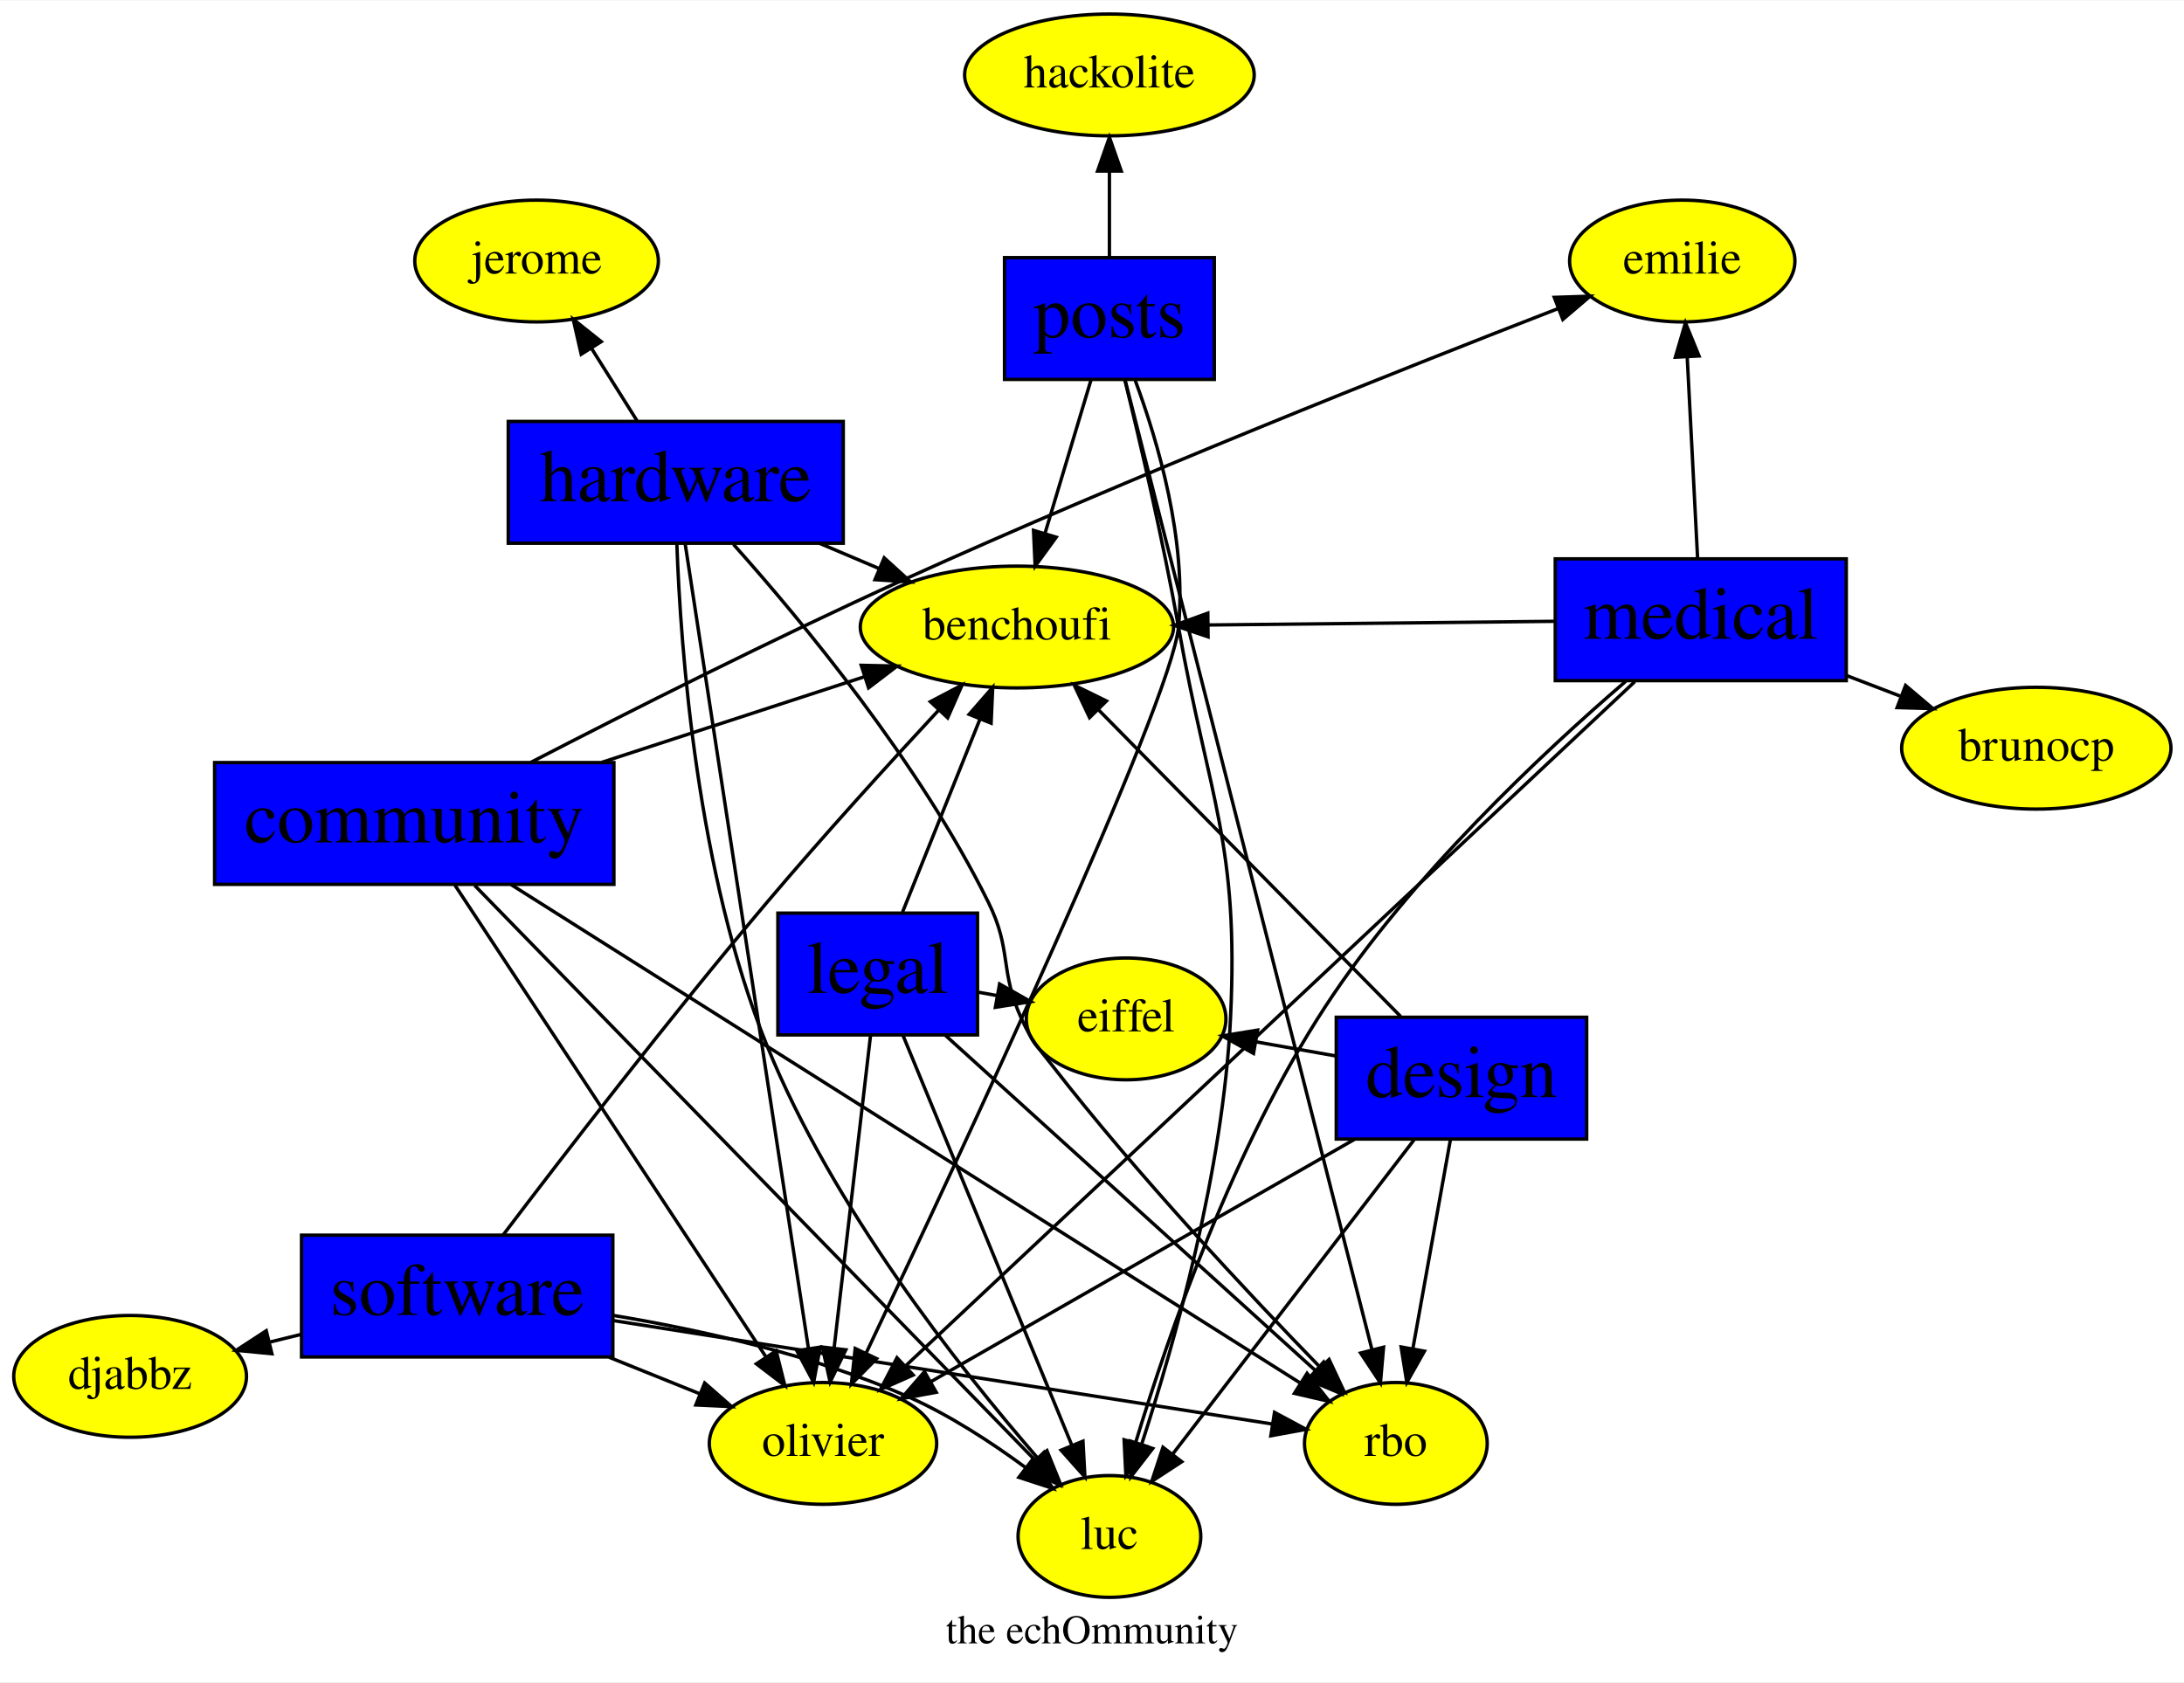
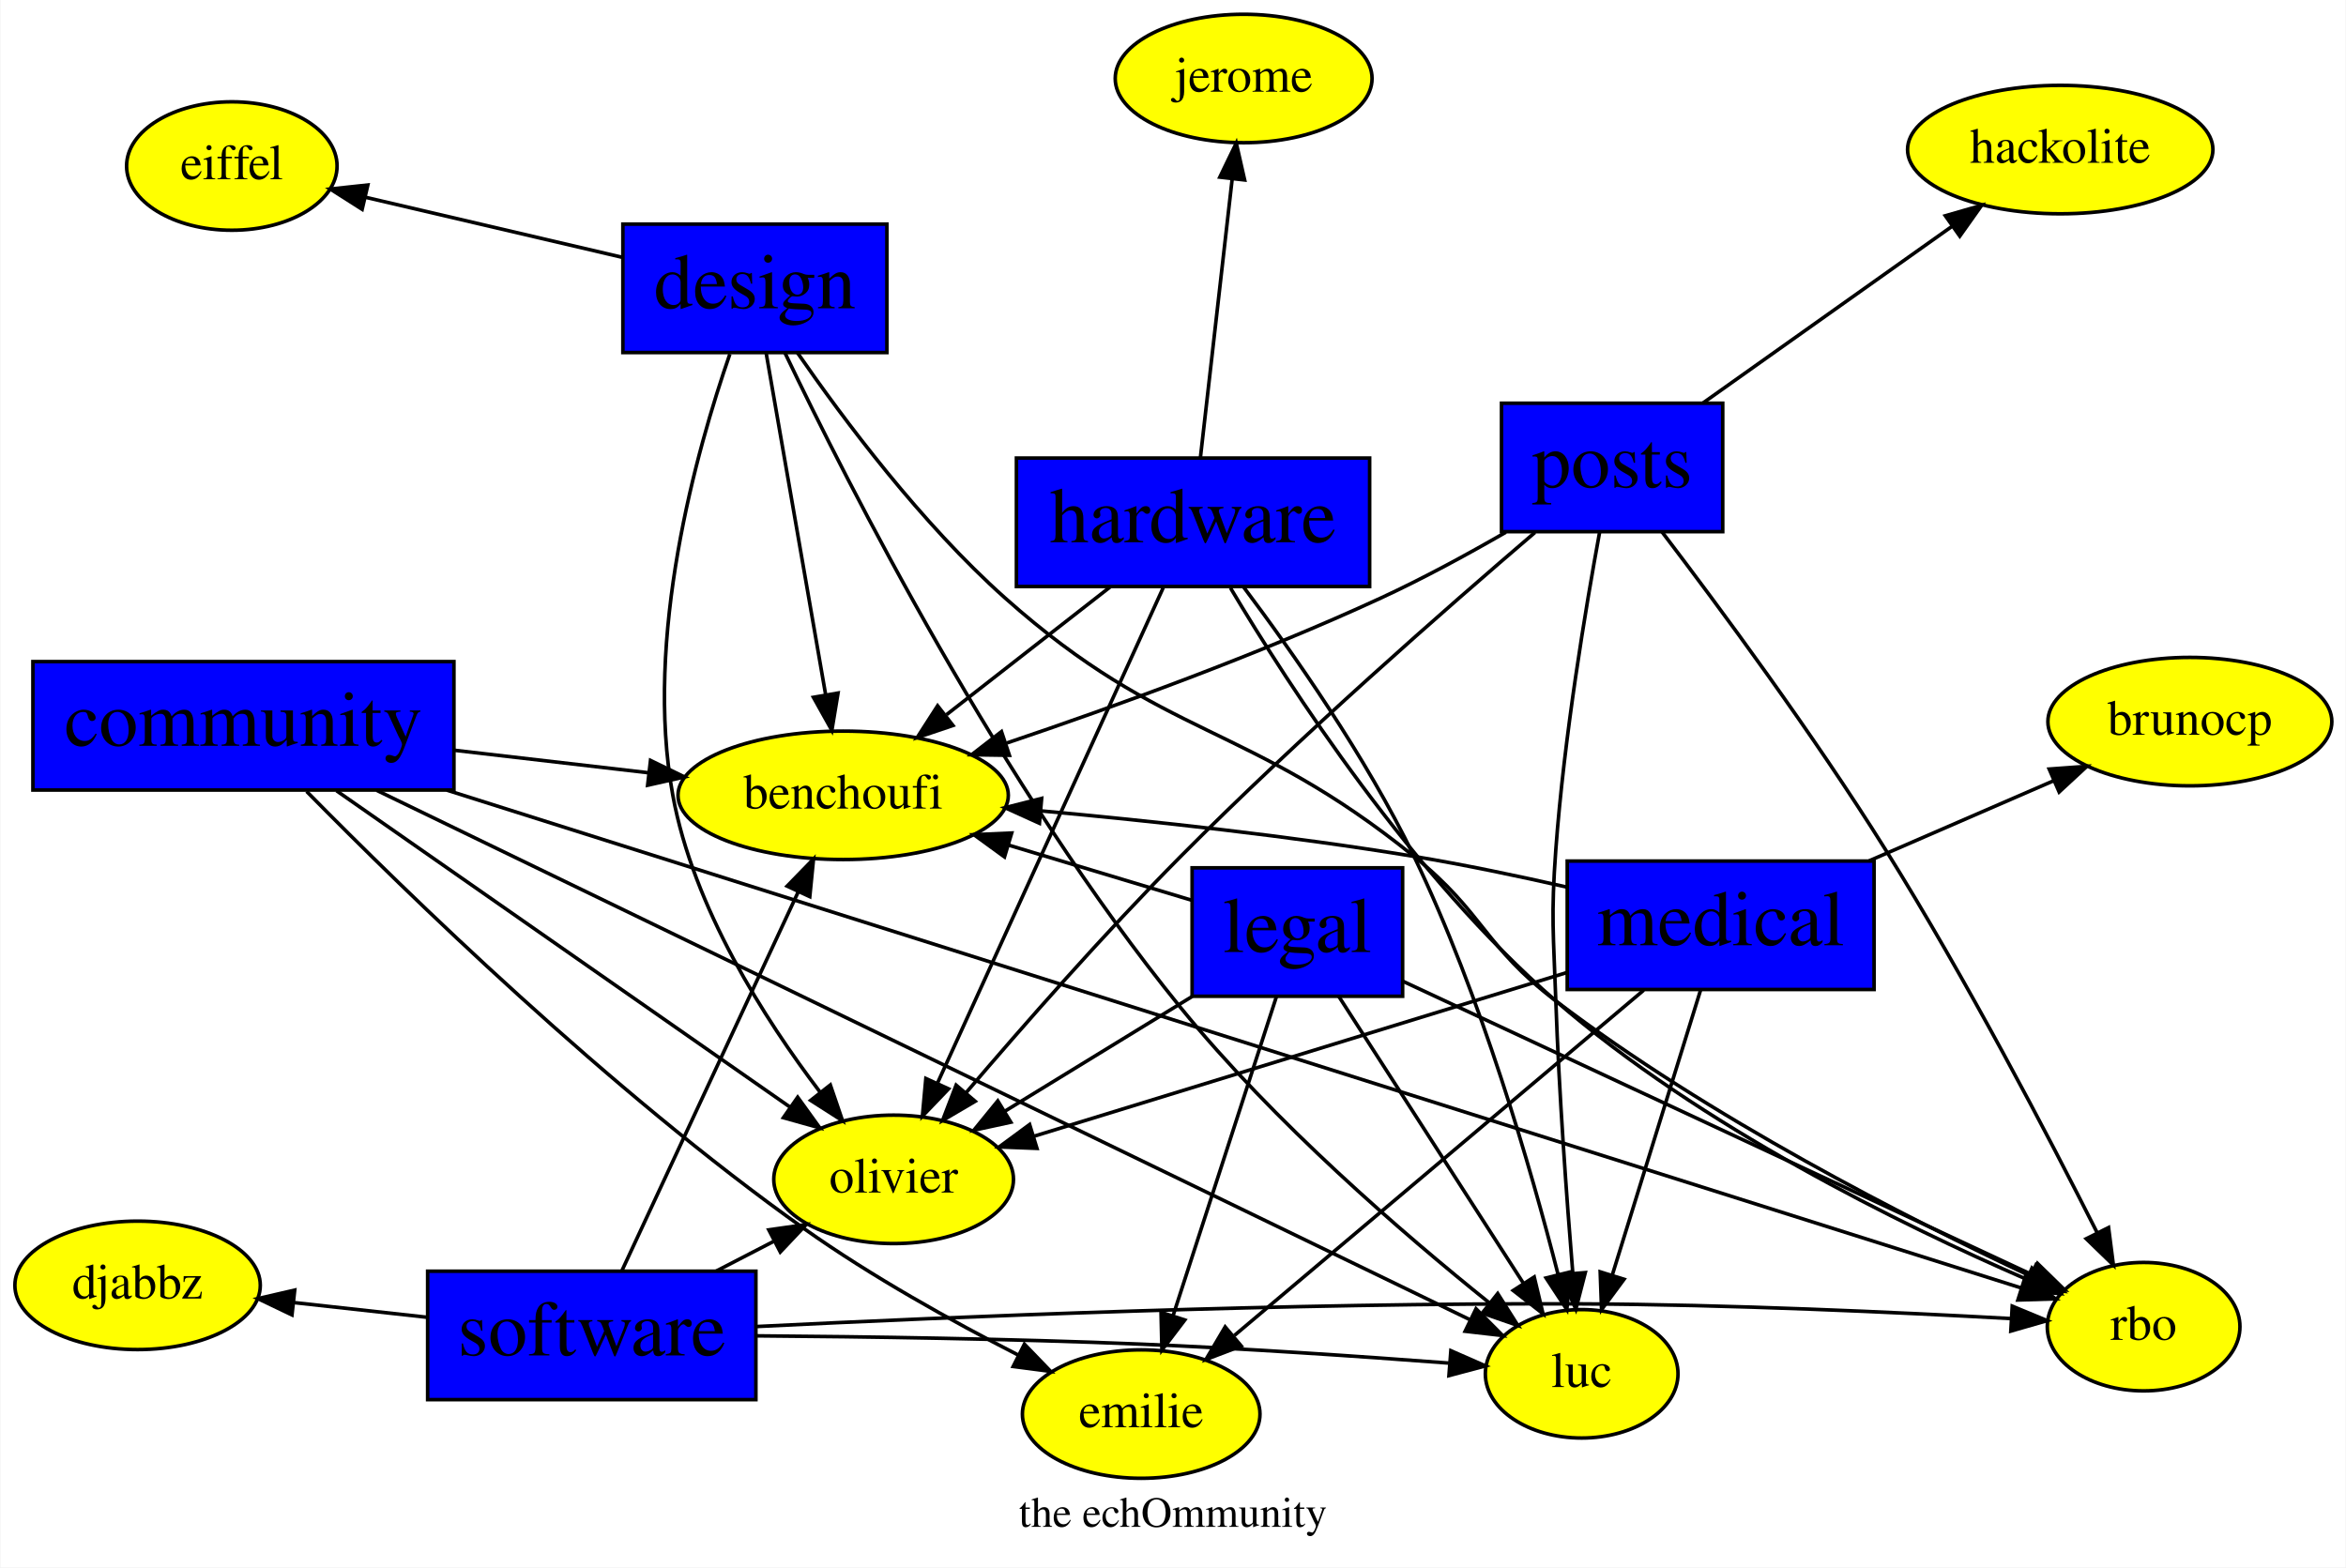
- <svg xmlns="http://www.w3.org/2000/svg" width="645pt" height="497pt" viewBox="0.00 0.00 645.39 497.00">
-   <g id="graph0" class="graph" transform="scale(1 1) rotate(0) translate(4 493)">
-     <polygon fill="white" stroke="none" points="-4,4 -4,-493 641.393,-493 641.393,4 -4,4" />
-     <text text-anchor="middle" x="318.696" y="-7.4" font-family="Times,serif" font-size="12.00">the echOmmunity</text>
+ <svg xmlns="http://www.w3.org/2000/svg" width="657pt" height="439pt" viewBox="0.00 0.00 657.29 439.35">
+   <g id="graph0" class="graph" transform="scale(1 1) rotate(0) translate(4 435.346)">
+     <polygon fill="white" stroke="none" points="-4,4 -4,-435.346 653.292,-435.346 653.292,4 -4,4" />
+     <text text-anchor="middle" x="324.646" y="-7.4" font-family="Times,serif" font-size="12.00">the echOmmunity</text>
    <g id="node1" class="node">
-       <polygon fill="blue" stroke="black" points="541.59,-327.962 455.59,-327.962 455.59,-291.962 541.59,-291.962 541.59,-327.962" />
-       <text text-anchor="middle" x="498.59" y="-304.362" font-family="Times,serif" font-size="22.00">medical</text>
+       <polygon fill="blue" stroke="black" points="521.139,-194.003 435.139,-194.003 435.139,-158.003 521.139,-158.003 521.139,-194.003" />
+       <text text-anchor="middle" x="478.139" y="-170.403" font-family="Times,serif" font-size="22.00">medical</text>
    </g>
    <g id="node2" class="node">
-       <ellipse fill="yellow" stroke="black" cx="296.509" cy="-307.813" rx="46.292" ry="18" />
-       <text text-anchor="middle" x="296.509" y="-304.113" font-family="Times,serif" font-size="14.00">benchoufi</text>
+       <ellipse fill="yellow" stroke="black" cx="232.202" cy="-212.427" rx="46.292" ry="18" />
+       <text text-anchor="middle" x="232.202" y="-208.727" font-family="Times,serif" font-size="14.00">benchoufi</text>
    </g>
    <g id="edge1" class="edge">
-       <path fill="none" stroke="black" d="M455.238,-309.501C425.414,-309.184 385.505,-308.759 353.166,-308.415" />
-       <polygon fill="black" stroke="black" points="352.991,-304.913 342.955,-308.307 352.917,-311.913 352.991,-304.913" />
+       <path fill="none" stroke="black" d="M435.049,-186.696C421.409,-189.808 406.231,-192.989 392.2,-195.308 357.656,-201.017 318.586,-205.239 287.703,-208.062" />
+       <polygon fill="black" stroke="black" points="287.211,-204.592 277.561,-208.965 287.832,-211.564 287.211,-204.592" />
    </g>
    <g id="node3" class="node">
-       <ellipse fill="yellow" stroke="black" cx="597.746" cy="-271.997" rx="39.794" ry="18" />
-       <text text-anchor="middle" x="597.746" y="-268.297" font-family="Times,serif" font-size="14.00">brunocp</text>
+       <ellipse fill="yellow" stroke="black" cx="609.646" cy="-233.086" rx="39.794" ry="18" />
+       <text text-anchor="middle" x="609.646" y="-229.386" font-family="Times,serif" font-size="14.00">brunocp</text>
    </g>
    <g id="edge2" class="edge">
-       <path fill="none" stroke="black" d="M541.793,-293.42C547.008,-291.423 552.32,-289.39 557.491,-287.41" />
-       <polygon fill="black" stroke="black" points="559.112,-290.537 567.2,-283.692 556.609,-284 559.112,-290.537" />
+       <path fill="none" stroke="black" d="M519.749,-194.065C536.355,-201.273 555.348,-209.517 571.584,-216.564" />
+       <polygon fill="black" stroke="black" points="570.219,-219.788 580.786,-220.559 573.007,-213.366 570.219,-219.788" />
    </g>
    <g id="node4" class="node">
-       <ellipse fill="yellow" stroke="black" cx="239.201" cy="-66.502" rx="33.595" ry="18" />
-       <text text-anchor="middle" x="239.201" y="-62.802" font-family="Times,serif" font-size="14.00">olivier</text>
+       <ellipse fill="yellow" stroke="black" cx="246.342" cy="-104.79" rx="33.595" ry="18" />
+       <text text-anchor="middle" x="246.342" y="-101.09" font-family="Times,serif" font-size="14.00">olivier</text>
    </g>
    <g id="edge3" class="edge">
-       <path fill="none" stroke="black" d="M479.093,-291.663C432.474,-247.906 314.633,-137.302 263.499,-89.308" />
-       <polygon fill="black" stroke="black" points="265.857,-86.72 256.17,-82.429 261.066,-91.824 265.857,-86.72" />
+       <path fill="none" stroke="black" d="M435.083,-162.776C392.266,-149.621 327.142,-129.613 285.677,-116.874" />
+       <polygon fill="black" stroke="black" points="286.516,-113.471 275.929,-113.879 284.46,-120.162 286.516,-113.471" />
    </g>
    <g id="node5" class="node">
-       <ellipse fill="yellow" stroke="black" cx="493.124" cy="-415.997" rx="33.295" ry="18" />
-       <text text-anchor="middle" x="493.124" y="-412.297" font-family="Times,serif" font-size="14.00">emilie</text>
+       <ellipse fill="yellow" stroke="black" cx="315.73" cy="-39" rx="33.295" ry="18" />
+       <text text-anchor="middle" x="315.73" y="-35.3" font-family="Times,serif" font-size="14.00">emilie</text>
    </g>
    <g id="edge4" class="edge">
-       <path fill="none" stroke="black" d="M497.638,-328.432C496.795,-344.777 495.553,-368.881 494.585,-387.664" />
-       <polygon fill="black" stroke="black" points="491.085,-387.572 494.065,-397.739 498.076,-387.932 491.085,-387.572" />
+       <path fill="none" stroke="black" d="M456.573,-157.81C426.949,-132.821 373.726,-87.923 341.872,-61.053" />
+       <polygon fill="black" stroke="black" points="343.777,-58.081 333.877,-54.308 339.264,-63.431 343.777,-58.081" />
    </g>
    <g id="node6" class="node">
-       <ellipse fill="yellow" stroke="black" cx="323.842" cy="-39" rx="27" ry="18" />
-       <text text-anchor="middle" x="323.842" y="-35.3" font-family="Times,serif" font-size="14.00">luc</text>
+       <ellipse fill="yellow" stroke="black" cx="439.187" cy="-50.288" rx="27" ry="18" />
+       <text text-anchor="middle" x="439.187" y="-46.588" font-family="Times,serif" font-size="14.00">luc</text>
    </g>
    <g id="edge5" class="edge">
-       <path fill="none" stroke="black" d="M476.41,-291.763C451.961,-270.743 412.776,-234.093 387.673,-195.666 360.57,-154.176 341.464,-99.316 331.588,-66.737" />
-       <polygon fill="black" stroke="black" points="334.898,-65.586 328.708,-56.988 328.185,-67.57 334.898,-65.586" />
+       <path fill="none" stroke="black" d="M472.558,-157.991C466.079,-137.08 455.319,-102.352 447.773,-77.998" />
+       <polygon fill="black" stroke="black" points="451.061,-76.782 444.758,-68.266 444.374,-78.854 451.061,-76.782" />
    </g>
    <g id="node7" class="node">
-       <polygon fill="blue" stroke="black" points="354.842,-417 292.842,-417 292.842,-381 354.842,-381 354.842,-417" />
-       <text text-anchor="middle" x="323.842" y="-393.4" font-family="Times,serif" font-size="22.00">posts</text>
+       <polygon fill="blue" stroke="black" points="478.717,-322.329 416.717,-322.329 416.717,-286.329 478.717,-286.329 478.717,-322.329" />
+       <text text-anchor="middle" x="447.717" y="-298.729" font-family="Times,serif" font-size="22.00">posts</text>
    </g>
    <g id="edge6" class="edge">
-       <path fill="none" stroke="black" d="M318.442,-380.984C314.549,-367.995 309.222,-350.223 304.792,-335.447" />
-       <polygon fill="black" stroke="black" points="308.122,-334.365 301.898,-325.791 301.417,-336.375 308.122,-334.365" />
+       <path fill="none" stroke="black" d="M417.94,-286.173C407.125,-279.939 394.68,-273.174 382.959,-267.757 348.625,-251.889 308.344,-237.3 278.06,-227.092" />
+       <polygon fill="black" stroke="black" points="278.79,-223.646 268.196,-223.802 276.575,-230.286 278.79,-223.646" />
    </g>
    <g id="edge8" class="edge">
-       <path fill="none" stroke="black" d="M331.469,-380.706C338.238,-362.448 346.707,-333.491 344.255,-307.813 342.09,-285.132 279.524,-151.302 251.993,-93.295" />
-       <polygon fill="black" stroke="black" points="255.041,-91.553 247.586,-84.025 248.719,-94.559 255.041,-91.553" />
+       <path fill="none" stroke="black" d="M426.094,-286.106C401.382,-264.992 360.059,-228.804 326.8,-195.308 305.377,-173.734 282.485,-147.651 266.619,-129.037" />
+       <polygon fill="black" stroke="black" points="269.2,-126.669 260.064,-121.303 263.859,-131.195 269.2,-126.669" />
    </g>
    <g id="edge7" class="edge">
-       <path fill="none" stroke="black" d="M328.382,-380.929C332.87,-362.599 339.707,-333.368 344.255,-307.813 353.347,-256.726 362.154,-243.905 359.622,-192.077 357.431,-147.209 343.267,-96.758 333.431,-66.45" />
-       <polygon fill="black" stroke="black" points="336.636,-64.997 330.16,-56.612 329.994,-67.206 336.636,-64.997" />
+       <path fill="none" stroke="black" d="M444.223,-286.223C440.32,-264.994 434.246,-228.701 431.939,-197.203 430.563,-178.409 431.287,-173.637 431.939,-154.803 432.835,-128.953 434.972,-99.57 436.695,-78.557" />
+       <polygon fill="black" stroke="black" points="440.199,-78.652 437.55,-68.394 433.224,-78.066 440.199,-78.652" />
    </g>
    <g id="node8" class="node">
-       <ellipse fill="yellow" stroke="black" cx="408.483" cy="-66.502" rx="27" ry="18" />
-       <text text-anchor="middle" x="408.483" y="-62.802" font-family="Times,serif" font-size="14.00">rbo</text>
+       <ellipse fill="yellow" stroke="black" cx="596.684" cy="-63.501" rx="27" ry="18" />
+       <text text-anchor="middle" x="596.684" y="-59.8" font-family="Times,serif" font-size="14.00">rbo</text>
    </g>
    <g id="edge9" class="edge">
-       <path fill="none" stroke="black" d="M328.513,-380.65C342.593,-325.34 384.679,-160.011 401.462,-94.084" />
-       <polygon fill="black" stroke="black" points="404.854,-94.944 403.93,-84.389 398.071,-93.217 404.854,-94.944" />
+       <path fill="none" stroke="black" d="M461.724,-286.232C477.664,-265.309 504.106,-229.589 524.339,-197.203 546.981,-160.963 569.921,-117.082 583.725,-89.721" />
+       <polygon fill="black" stroke="black" points="586.859,-91.28 588.211,-80.772 580.601,-88.143 586.859,-91.28" />
    </g>
    <g id="node9" class="node">
-       <ellipse fill="yellow" stroke="black" cx="323.842" cy="-471" rx="42.793" ry="18" />
-       <text text-anchor="middle" x="323.842" y="-467.3" font-family="Times,serif" font-size="14.00">hackolite</text>
+       <ellipse fill="yellow" stroke="black" cx="573.314" cy="-393.421" rx="42.793" ry="18" />
+       <text text-anchor="middle" x="573.314" y="-389.721" font-family="Times,serif" font-size="14.00">hackolite</text>
    </g>
    <g id="edge10" class="edge">
-       <path fill="none" stroke="black" d="M323.842,-417.169C323.842,-424.869 323.842,-434.026 323.842,-442.583" />
-       <polygon fill="black" stroke="black" points="320.342,-442.587 323.842,-452.587 327.342,-442.587 320.342,-442.587" />
+       <path fill="none" stroke="black" d="M473.133,-322.358C493.293,-336.659 521.534,-356.691 542.895,-371.843" />
+       <polygon fill="black" stroke="black" points="541.112,-374.869 551.293,-377.8 545.162,-369.16 541.112,-374.869" />
    </g>
    <g id="node10" class="node">
-       <polygon fill="blue" stroke="black" points="284.866,-223.249 225.866,-223.249 225.866,-187.249 284.866,-187.249 284.866,-223.249" />
-       <text text-anchor="middle" x="255.366" y="-199.649" font-family="Times,serif" font-size="22.00">legal</text>
+       <polygon fill="blue" stroke="black" points="389,-192.108 330,-192.108 330,-156.108 389,-156.108 389,-192.108" />
+       <text text-anchor="middle" x="359.5" y="-168.508" font-family="Times,serif" font-size="22.00">legal</text>
+     </g>
+     <g id="edge14" class="edge">
+       <path fill="none" stroke="black" d="M329.975,-182.995C314.749,-187.579 295.823,-193.276 278.69,-198.433" />
+       <polygon fill="black" stroke="black" points="277.418,-195.161 268.851,-201.395 279.436,-201.864 277.418,-195.161" />
+     </g>
+     <g id="edge12" class="edge">
+       <path fill="none" stroke="black" d="M330.064,-156.076C313.93,-146.193 293.937,-133.946 277.535,-123.898" />
+       <polygon fill="black" stroke="black" points="279.195,-120.811 268.84,-118.571 275.539,-126.78 279.195,-120.811" />
+     </g>
+     <g id="edge15" class="edge">
+       <path fill="none" stroke="black" d="M353.597,-155.887C346.148,-132.894 333.268,-93.136 324.625,-66.456" />
+       <polygon fill="black" stroke="black" points="327.951,-65.367 321.54,-56.933 321.292,-67.525 327.951,-65.367" />
+     </g>
+     <g id="edge11" class="edge">
+       <path fill="none" stroke="black" d="M371.087,-156.104C384.713,-134.931 407.424,-99.642 422.838,-75.692" />
+       <polygon fill="black" stroke="black" points="425.885,-77.425 428.353,-67.122 419.998,-73.637 425.885,-77.425" />
    </g>
    <g id="edge13" class="edge">
-       <path fill="none" stroke="black" d="M262.722,-223.586C269.079,-239.434 278.358,-262.564 285.583,-280.577" />
-       <polygon fill="black" stroke="black" points="282.384,-282.001 289.355,-289.979 288.88,-279.395 282.384,-282.001" />
-     </g>
-     <g id="edge12" class="edge">
-       <path fill="none" stroke="black" d="M253.253,-187.11C250.518,-163.636 245.723,-122.477 242.504,-94.856" />
-       <polygon fill="black" stroke="black" points="245.949,-94.173 241.315,-84.645 238.996,-94.983 245.949,-94.173" />
-     </g>
-     <g id="edge11" class="edge">
-       <path fill="none" stroke="black" d="M262.825,-187.141C274.876,-157.882 298.697,-100.049 312.746,-65.941" />
-       <polygon fill="black" stroke="black" points="316.027,-67.163 316.599,-56.584 309.555,-64.497 316.027,-67.163" />
-     </g>
-     <g id="edge14" class="edge">
-       <path fill="none" stroke="black" d="M275.383,-187.11C303.512,-161.622 354.647,-115.285 384.685,-88.066" />
-       <polygon fill="black" stroke="black" points="387.141,-90.564 392.201,-81.255 382.441,-85.377 387.141,-90.564" />
+       <path fill="none" stroke="black" d="M389.059,-160.323C434.043,-139.346 519.3,-99.587 565.328,-78.123" />
+       <polygon fill="black" stroke="black" points="566.943,-81.232 574.526,-73.833 563.984,-74.888 566.943,-81.232" />
    </g>
    <g id="node11" class="node">
-       <ellipse fill="yellow" stroke="black" cx="328.775" cy="-191.981" rx="29.497" ry="18" />
-       <text text-anchor="middle" x="328.775" y="-188.281" font-family="Times,serif" font-size="14.00">eiffel</text>
-     </g>
-     <g id="edge15" class="edge">
-       <path fill="none" stroke="black" d="M285.224,-199.853C286.971,-199.537 288.739,-199.217 290.512,-198.897" />
-       <polygon fill="black" stroke="black" points="291.385,-202.296 300.603,-197.073 290.14,-195.408 291.385,-202.296" />
+       <polygon fill="blue" stroke="black" points="379.759,-306.957 280.759,-306.957 280.759,-270.957 379.759,-270.957 379.759,-306.957" />
+       <text text-anchor="middle" x="330.259" y="-283.357" font-family="Times,serif" font-size="22.00">hardware</text>
+     </g>
+     <g id="edge19" class="edge">
+       <path fill="none" stroke="black" d="M307.021,-270.82C293.292,-260.105 275.79,-246.446 261.167,-235.033" />
+       <polygon fill="black" stroke="black" points="262.976,-232.005 252.94,-228.612 258.67,-237.523 262.976,-232.005" />
+     </g>
+     <g id="edge18" class="edge">
+       <path fill="none" stroke="black" d="M321.906,-270.625C307.064,-238.053 276.033,-169.95 258.709,-131.931" />
+       <polygon fill="black" stroke="black" points="261.746,-130.154 254.414,-122.506 255.376,-133.057 261.746,-130.154" />
+     </g>
+     <g id="edge17" class="edge">
+       <path fill="none" stroke="black" d="M344.406,-270.837C358.114,-252.595 378.75,-223.232 392.2,-195.308 410.999,-156.275 424.969,-107.863 432.599,-78.028" />
+       <polygon fill="black" stroke="black" points="436.002,-78.845 435.031,-68.295 429.211,-77.148 436.002,-78.845" />
+     </g>
+     <g id="edge16" class="edge">
+       <path fill="none" stroke="black" d="M340.761,-270.542C357.311,-242.749 391.747,-189.641 431.939,-154.803 472.482,-119.662 528.728,-92.061 563.895,-76.77" />
+       <polygon fill="black" stroke="black" points="565.401,-79.933 573.224,-72.788 562.653,-73.495 565.401,-79.933" />
    </g>
    <g id="node12" class="node">
-       <polygon fill="blue" stroke="black" points="245.192,-368.581 146.192,-368.581 146.192,-332.581 245.192,-332.581 245.192,-368.581" />
-       <text text-anchor="middle" x="195.692" y="-344.981" font-family="Times,serif" font-size="22.00">hardware</text>
-     </g>
-     <g id="edge19" class="edge">
-       <path fill="none" stroke="black" d="M238.156,-332.568C243.947,-330.111 249.882,-327.593 255.645,-325.148" />
-       <polygon fill="black" stroke="black" points="257.285,-328.255 265.124,-321.127 254.551,-321.81 257.285,-328.255" />
-     </g>
-     <g id="edge18" class="edge">
-       <path fill="none" stroke="black" d="M198.48,-332.379C205.878,-284.075 226.046,-152.392 234.917,-94.472" />
-       <polygon fill="black" stroke="black" points="238.382,-94.967 236.436,-84.553 231.463,-93.907 238.382,-94.967" />
-     </g>
-     <g id="edge17" class="edge">
-       <path fill="none" stroke="black" d="M196.016,-332.376C197.138,-300.974 201.996,-235.085 222.666,-184.049 241.885,-136.596 278.994,-89.42 302.532,-62.294" />
-       <polygon fill="black" stroke="black" points="305.38,-64.357 309.367,-54.541 300.129,-59.728 305.38,-64.357" />
-     </g>
-     <g id="edge16" class="edge">
-       <path fill="none" stroke="black" d="M212.752,-332.235C233.34,-309.184 267.72,-267.633 288.066,-226.449 295.142,-212.127 291.255,-206.4 297.928,-191.886 301.007,-185.191 302.547,-183.871 307.07,-178.055 332.364,-145.524 364.903,-110.815 386.209,-88.91" />
-       <polygon fill="black" stroke="black" points="388.752,-91.315 393.246,-81.72 383.75,-86.418 388.752,-91.315" />
+       <ellipse fill="yellow" stroke="black" cx="344.444" cy="-413.346" rx="35.995" ry="18" />
+       <text text-anchor="middle" x="344.444" y="-409.646" font-family="Times,serif" font-size="14.00">jerome</text>
+     </g>
+     <g id="edge20" class="edge">
+       <path fill="none" stroke="black" d="M332.322,-307.044C334.654,-327.495 338.481,-361.056 341.211,-384.996" />
+       <polygon fill="black" stroke="black" points="337.768,-385.698 342.379,-395.237 344.723,-384.905 337.768,-385.698" />
    </g>
    <g id="node13" class="node">
-       <ellipse fill="yellow" stroke="black" cx="154.56" cy="-415.997" rx="35.995" ry="18" />
-       <text text-anchor="middle" x="154.56" y="-412.297" font-family="Times,serif" font-size="14.00">jerome</text>
-     </g>
-     <g id="edge20" class="edge">
-       <path fill="none" stroke="black" d="M184.235,-368.803C180.09,-375.395 175.326,-382.971 170.846,-390.096" />
-       <polygon fill="black" stroke="black" points="167.751,-388.444 165.391,-398.772 173.677,-392.17 167.751,-388.444" />
+       <polygon fill="blue" stroke="black" points="244.459,-372.531 170.459,-372.531 170.459,-336.531 244.459,-336.531 244.459,-372.531" />
+       <text text-anchor="middle" x="207.459" y="-348.931" font-family="Times,serif" font-size="22.00">design</text>
+     </g>
+     <g id="edge21" class="edge">
+       <path fill="none" stroke="black" d="M210.643,-336.245C214.856,-312.05 222.325,-269.154 227.271,-240.75" />
+       <polygon fill="black" stroke="black" points="230.763,-241.096 229.031,-230.643 223.867,-239.895 230.763,-241.096" />
+     </g>
+     <g id="edge24" class="edge">
+       <path fill="none" stroke="black" d="M200.443,-336.095C191.029,-308.957 176.374,-256.68 184.457,-212.427 190.209,-180.93 210.12,-149.747 225.823,-129.117" />
+       <polygon fill="black" stroke="black" points="228.602,-131.245 232.026,-121.218 223.097,-126.921 228.602,-131.245" />
+     </g>
+     <g id="edge23" class="edge">
+       <path fill="none" stroke="black" d="M215.899,-336.41C233.49,-299.658 276.635,-214.611 326.8,-152.908 352.892,-120.815 389.098,-89.599 413.293,-70.188" />
+       <polygon fill="black" stroke="black" points="415.65,-72.786 421.313,-63.832 411.302,-67.299 415.65,-72.786" />
+     </g>
+     <g id="edge22" class="edge">
+       <path fill="none" stroke="black" d="M219.394,-336.463C232.279,-317.827 254.126,-288.619 277.559,-267.757 322.576,-227.678 345.305,-233.173 392.2,-195.308 411.821,-179.465 411.87,-170.076 431.939,-154.803 474.754,-122.222 530.584,-93.807 565.015,-77.661" />
+       <polygon fill="black" stroke="black" points="566.527,-80.818 574.13,-73.439 563.585,-74.466 566.527,-80.818" />
    </g>
    <g id="node14" class="node">
-       <polygon fill="blue" stroke="black" points="464.873,-192.466 390.873,-192.466 390.873,-156.466 464.873,-156.466 464.873,-192.466" />
-       <text text-anchor="middle" x="427.873" y="-168.866" font-family="Times,serif" font-size="22.00">design</text>
-     </g>
-     <g id="edge21" class="edge">
-       <path fill="none" stroke="black" d="M409.883,-192.728C386.731,-216.229 346.428,-257.141 320.634,-283.324" />
-       <polygon fill="black" stroke="black" points="317.975,-281.036 313.451,-290.616 322.962,-285.948 317.975,-281.036" />
-     </g>
-     <g id="edge24" class="edge">
-       <path fill="none" stroke="black" d="M396.294,-156.395C361.53,-136.502 305.958,-104.702 271.077,-84.742" />
-       <polygon fill="black" stroke="black" points="272.669,-81.621 262.251,-79.692 269.192,-87.696 272.669,-81.621" />
-     </g>
-     <g id="edge23" class="edge">
-       <path fill="none" stroke="black" d="M413.843,-156.196C395.427,-132.215 363.041,-90.044 342.553,-63.365" />
-       <polygon fill="black" stroke="black" points="345.219,-61.089 336.352,-55.29 339.667,-65.353 345.219,-61.089" />
-     </g>
-     <g id="edge22" class="edge">
-       <path fill="none" stroke="black" d="M424.584,-156.151C421.557,-139.299 417.023,-114.051 413.537,-94.639" />
-       <polygon fill="black" stroke="black" points="416.937,-93.77 411.724,-84.546 410.047,-95.007 416.937,-93.77" />
+       <ellipse fill="yellow" stroke="black" cx="60.861" cy="-388.812" rx="29.497" ry="18" />
+       <text text-anchor="middle" x="60.861" y="-385.112" font-family="Times,serif" font-size="14.00">eiffel</text>
    </g>
    <g id="edge25" class="edge">
-       <path fill="none" stroke="black" d="M390.691,-181.038C382.977,-182.401 374.836,-183.84 367.083,-185.211" />
-       <polygon fill="black" stroke="black" points="366.42,-181.773 357.182,-186.96 367.639,-188.666 366.42,-181.773" />
+       <path fill="none" stroke="black" d="M170.087,-363.27C148.117,-368.408 120.426,-374.883 98.424,-380.028" />
+       <polygon fill="black" stroke="black" points="97.384,-376.677 88.443,-382.362 98.978,-383.493 97.384,-376.677" />
    </g>
    <g id="node15" class="node">
-       <polygon fill="blue" stroke="black" points="177.414,-267.748 59.414,-267.748 59.414,-231.748 177.414,-231.748 177.414,-267.748" />
-       <text text-anchor="middle" x="118.414" y="-244.148" font-family="Times,serif" font-size="22.00">community</text>
+       <polygon fill="blue" stroke="black" points="123.107,-249.908 5.107,-249.908 5.107,-213.908 123.107,-213.908 123.107,-249.908" />
+       <text text-anchor="middle" x="64.107" y="-226.308" font-family="Times,serif" font-size="22.00">community</text>
    </g>
    <g id="edge26" class="edge">
-       <path fill="none" stroke="black" d="M173.788,-267.802C198.716,-275.929 227.772,-285.402 251.353,-293.09" />
-       <polygon fill="black" stroke="black" points="250.503,-296.495 261.095,-296.267 252.673,-289.839 250.503,-296.495" />
+       <path fill="none" stroke="black" d="M123.371,-225.04C141.07,-222.988 160.38,-220.751 177.755,-218.737" />
+       <polygon fill="black" stroke="black" points="178.204,-222.208 187.735,-217.58 177.398,-215.255 178.204,-222.208" />
    </g>
    <g id="edge27" class="edge">
-       <path fill="none" stroke="black" d="M130.437,-231.507C152.092,-198.654 197.692,-129.475 222.413,-91.971" />
-       <polygon fill="black" stroke="black" points="225.351,-93.873 227.933,-83.597 219.507,-90.02 225.351,-93.873" />
+       <path fill="none" stroke="black" d="M90.217,-213.695C123.877,-190.215 182.234,-149.508 217.273,-125.067" />
+       <polygon fill="black" stroke="black" points="219.45,-127.816 225.649,-119.224 215.445,-122.074 219.45,-127.816" />
    </g>
    <g id="edge30" class="edge">
-       <path fill="none" stroke="black" d="M152.775,-267.765C181.804,-282.77 224.624,-304.397 262.748,-321.672 330.229,-352.25 410.635,-384.171 456.398,-401.926" />
-       <polygon fill="black" stroke="black" points="455.305,-405.255 465.894,-405.599 457.83,-398.727 455.305,-405.255" />
+       <path fill="none" stroke="black" d="M81.818,-213.523C109.776,-185.104 166.6,-129.739 221.323,-90.924 240.162,-77.562 262.791,-65.01 281.171,-55.595" />
+       <polygon fill="black" stroke="black" points="282.996,-58.595 290.353,-50.97 279.847,-52.343 282.996,-58.595" />
    </g>
    <g id="edge28" class="edge">
-       <path fill="none" stroke="black" d="M136.285,-231.414C173.871,-192.855 260.996,-103.473 301.895,-61.515" />
-       <polygon fill="black" stroke="black" points="304.498,-63.859 308.972,-54.255 299.486,-58.973 304.498,-63.859" />
+       <path fill="none" stroke="black" d="M101.442,-213.83C175.417,-178.01 339.374,-98.619 408.013,-65.383" />
+       <polygon fill="black" stroke="black" points="409.572,-68.517 417.047,-61.009 406.521,-62.217 409.572,-68.517" />
    </g>
    <g id="edge29" class="edge">
-       <path fill="none" stroke="black" d="M147.021,-231.676C202.667,-196.522 324.867,-119.325 380.23,-84.35" />
-       <polygon fill="black" stroke="black" points="382.247,-87.216 388.832,-78.916 378.508,-81.298 382.247,-87.216" />
+       <path fill="none" stroke="black" d="M121.102,-213.886C231.819,-178.875 472.937,-102.631 562.387,-74.346" />
+       <polygon fill="black" stroke="black" points="563.557,-77.646 572.037,-71.294 561.447,-70.972 563.557,-77.646" />
    </g>
    <g id="node16" class="node">
-       <polygon fill="blue" stroke="black" points="177.1,-128.055 85.1,-128.055 85.1,-92.055 177.1,-92.055 177.1,-128.055" />
-       <text text-anchor="middle" x="131.1" y="-104.455" font-family="Times,serif" font-size="22.00">software</text>
+       <polygon fill="blue" stroke="black" points="207.741,-79.045 115.741,-79.045 115.741,-43.045 207.741,-43.045 207.741,-79.045" />
+       <text text-anchor="middle" x="161.741" y="-55.445" font-family="Times,serif" font-size="22.00">software</text>
    </g>
    <g id="edge31" class="edge">
-       <path fill="none" stroke="black" d="M144.679,-128.115C162.23,-151.268 193.951,-192.48 222.666,-226.449 239.176,-245.98 258.645,-267.368 273.446,-283.312" />
-       <polygon fill="black" stroke="black" points="270.925,-285.741 280.303,-290.67 276.046,-280.968 270.925,-285.741" />
+       <path fill="none" stroke="black" d="M170.241,-79.305C182.527,-105.702 205.336,-154.706 219.589,-185.328" />
+       <polygon fill="black" stroke="black" points="216.499,-186.983 223.892,-194.572 222.845,-184.029 216.499,-186.983" />
    </g>
    <g id="edge34" class="edge">
-       <path fill="none" stroke="black" d="M176.006,-91.963C184.941,-88.363 194.219,-84.625 202.826,-81.157" />
-       <polygon fill="black" stroke="black" points="204.236,-84.362 212.204,-77.379 201.62,-77.87 204.236,-84.362" />
+       <path fill="none" stroke="black" d="M196.64,-79.09C201.931,-81.826 207.382,-84.644 212.647,-87.367" />
+       <polygon fill="black" stroke="black" points="211.358,-90.641 221.849,-92.125 214.574,-84.423 211.358,-90.641" />
    </g>
    <g id="edge32" class="edge">
-       <path fill="none" stroke="black" d="M177.175,-104.343C203.475,-99.975 236.603,-92.564 264.22,-80.367 276.465,-74.959 288.816,-66.914 299.076,-59.353" />
-       <polygon fill="black" stroke="black" points="301.331,-62.035 307.154,-53.184 297.082,-56.472 301.331,-62.035" />
+       <path fill="none" stroke="black" d="M207.898,-60.929C238.482,-60.701 279.485,-60.104 315.669,-58.6 344.663,-57.395 377.432,-55.149 401.929,-53.295" />
+       <polygon fill="black" stroke="black" points="402.52,-56.76 412.222,-52.502 401.983,-49.781 402.52,-56.76" />
    </g>
    <g id="edge33" class="edge">
-       <path fill="none" stroke="black" d="M177.216,-102.814C231.868,-94.233 321.818,-80.109 371.91,-72.244" />
-       <polygon fill="black" stroke="black" points="372.631,-75.674 381.967,-70.665 371.545,-68.759 372.631,-75.674" />
+       <path fill="none" stroke="black" d="M207.856,-63.536C262.88,-66.273 357.67,-70.239 439.083,-69.888 480.292,-69.71 527.513,-67.534 559.437,-65.77" />
+       <polygon fill="black" stroke="black" points="559.86,-69.252 569.646,-65.192 559.464,-62.263 559.86,-69.252" />
    </g>
    <g id="node17" class="node">
-       <ellipse fill="yellow" stroke="black" cx="34.447" cy="-86.319" rx="34.394" ry="18" />
-       <text text-anchor="middle" x="34.447" y="-82.619" font-family="Times,serif" font-size="14.00">djabbz</text>
+       <ellipse fill="yellow" stroke="black" cx="34.447" cy="-75.081" rx="34.394" ry="18" />
+       <text text-anchor="middle" x="34.447" y="-71.381" font-family="Times,serif" font-size="14.00">djabbz</text>
    </g>
    <g id="edge35" class="edge">
-       <path fill="none" stroke="black" d="M85.038,-98.743C81.882,-97.968 78.714,-97.19 75.586,-96.422" />
-       <polygon fill="black" stroke="black" points="76.349,-93.005 65.802,-94.019 74.679,-99.803 76.349,-93.005" />
+       <path fill="none" stroke="black" d="M115.425,-66.152C103.329,-67.486 90.329,-68.919 78.362,-70.239" />
+       <polygon fill="black" stroke="black" points="77.716,-66.789 68.16,-71.364 78.484,-73.746 77.716,-66.789" />
    </g>
  </g>
</svg>
